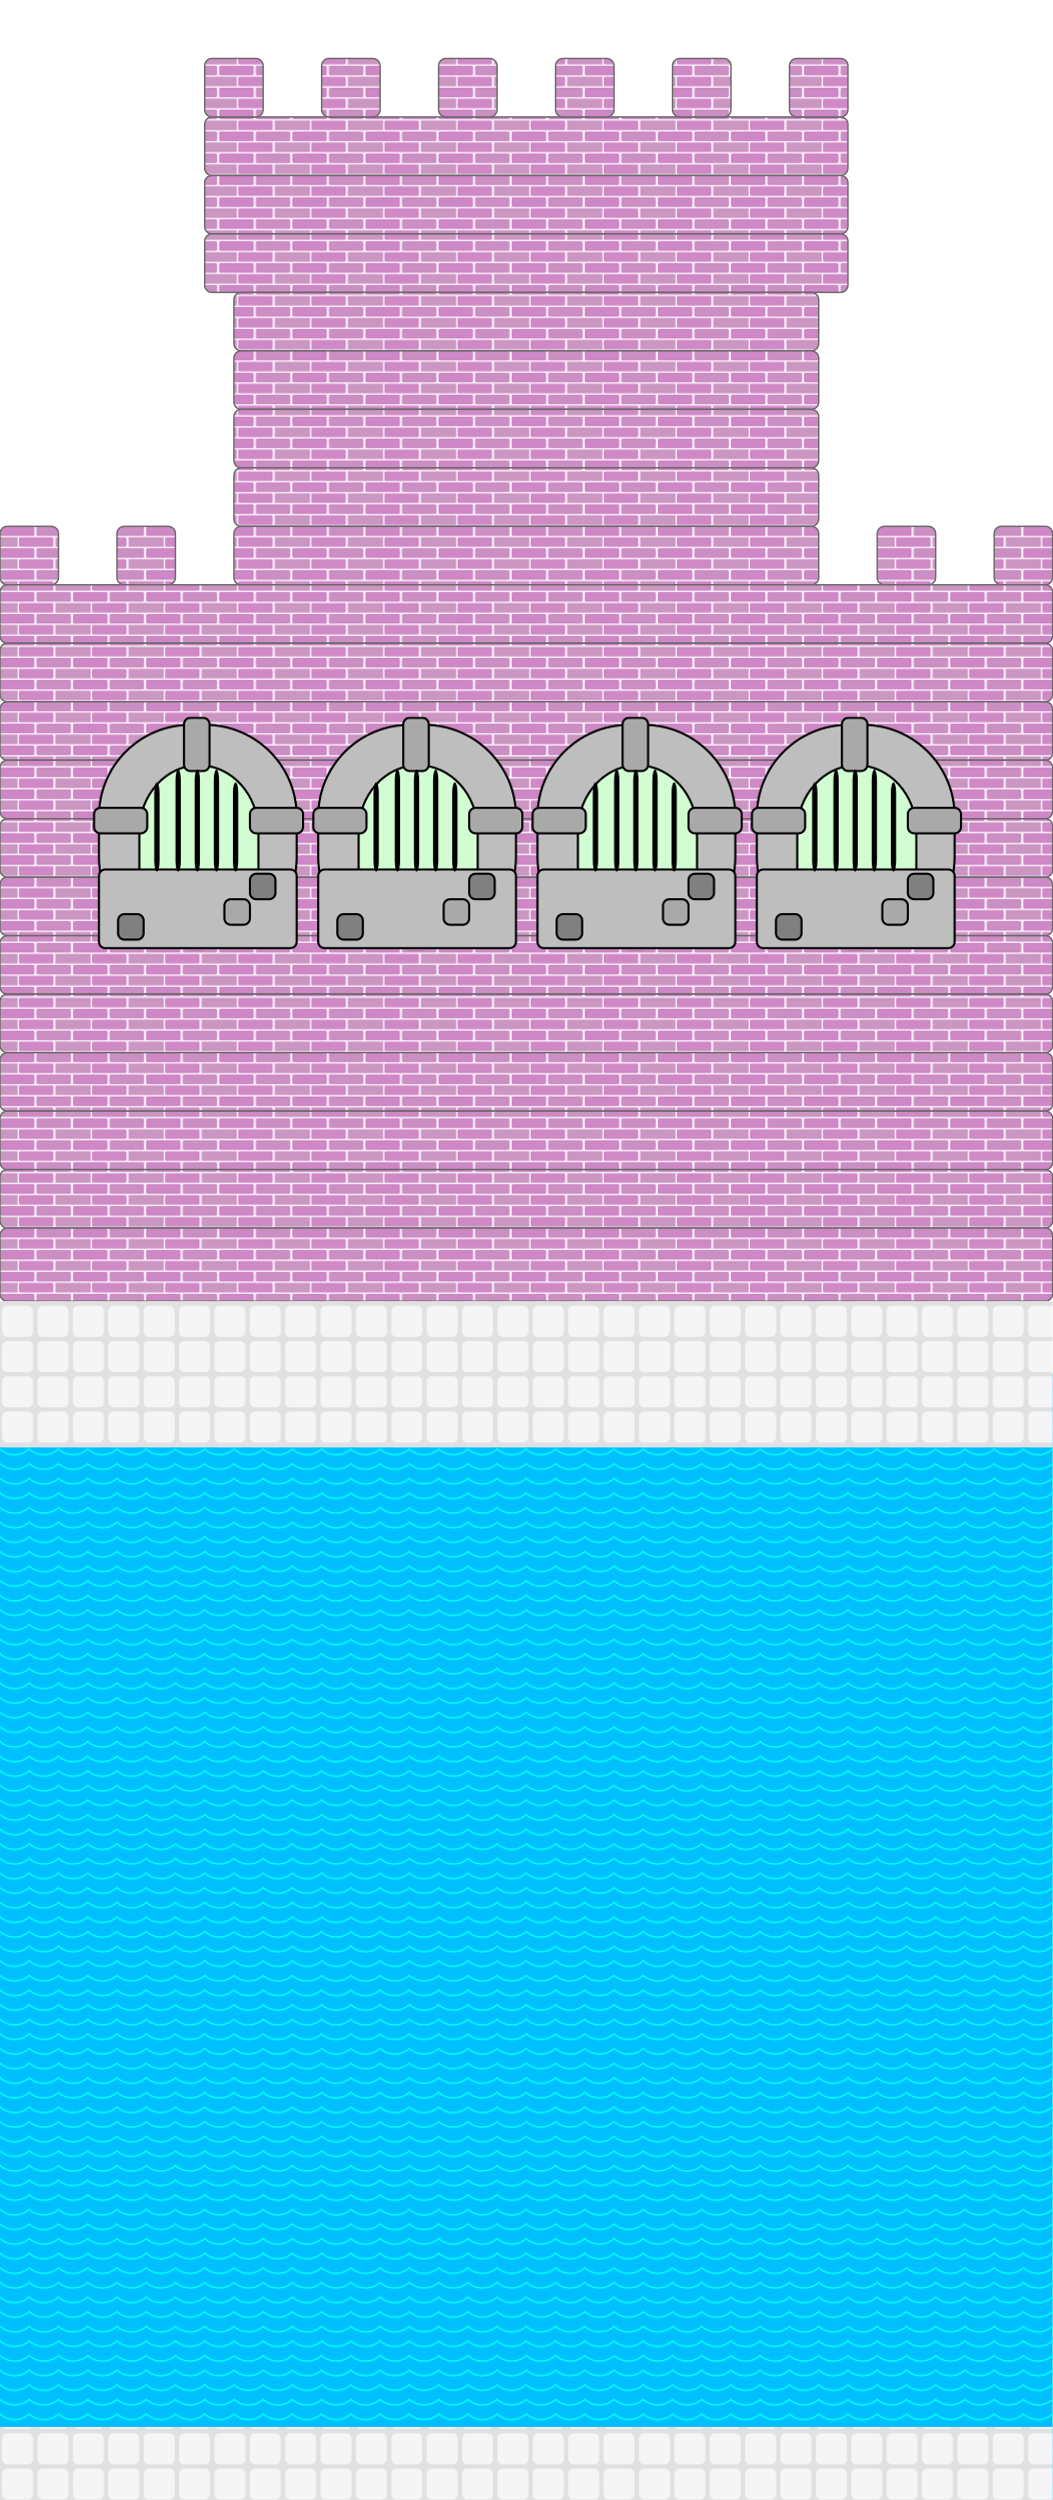
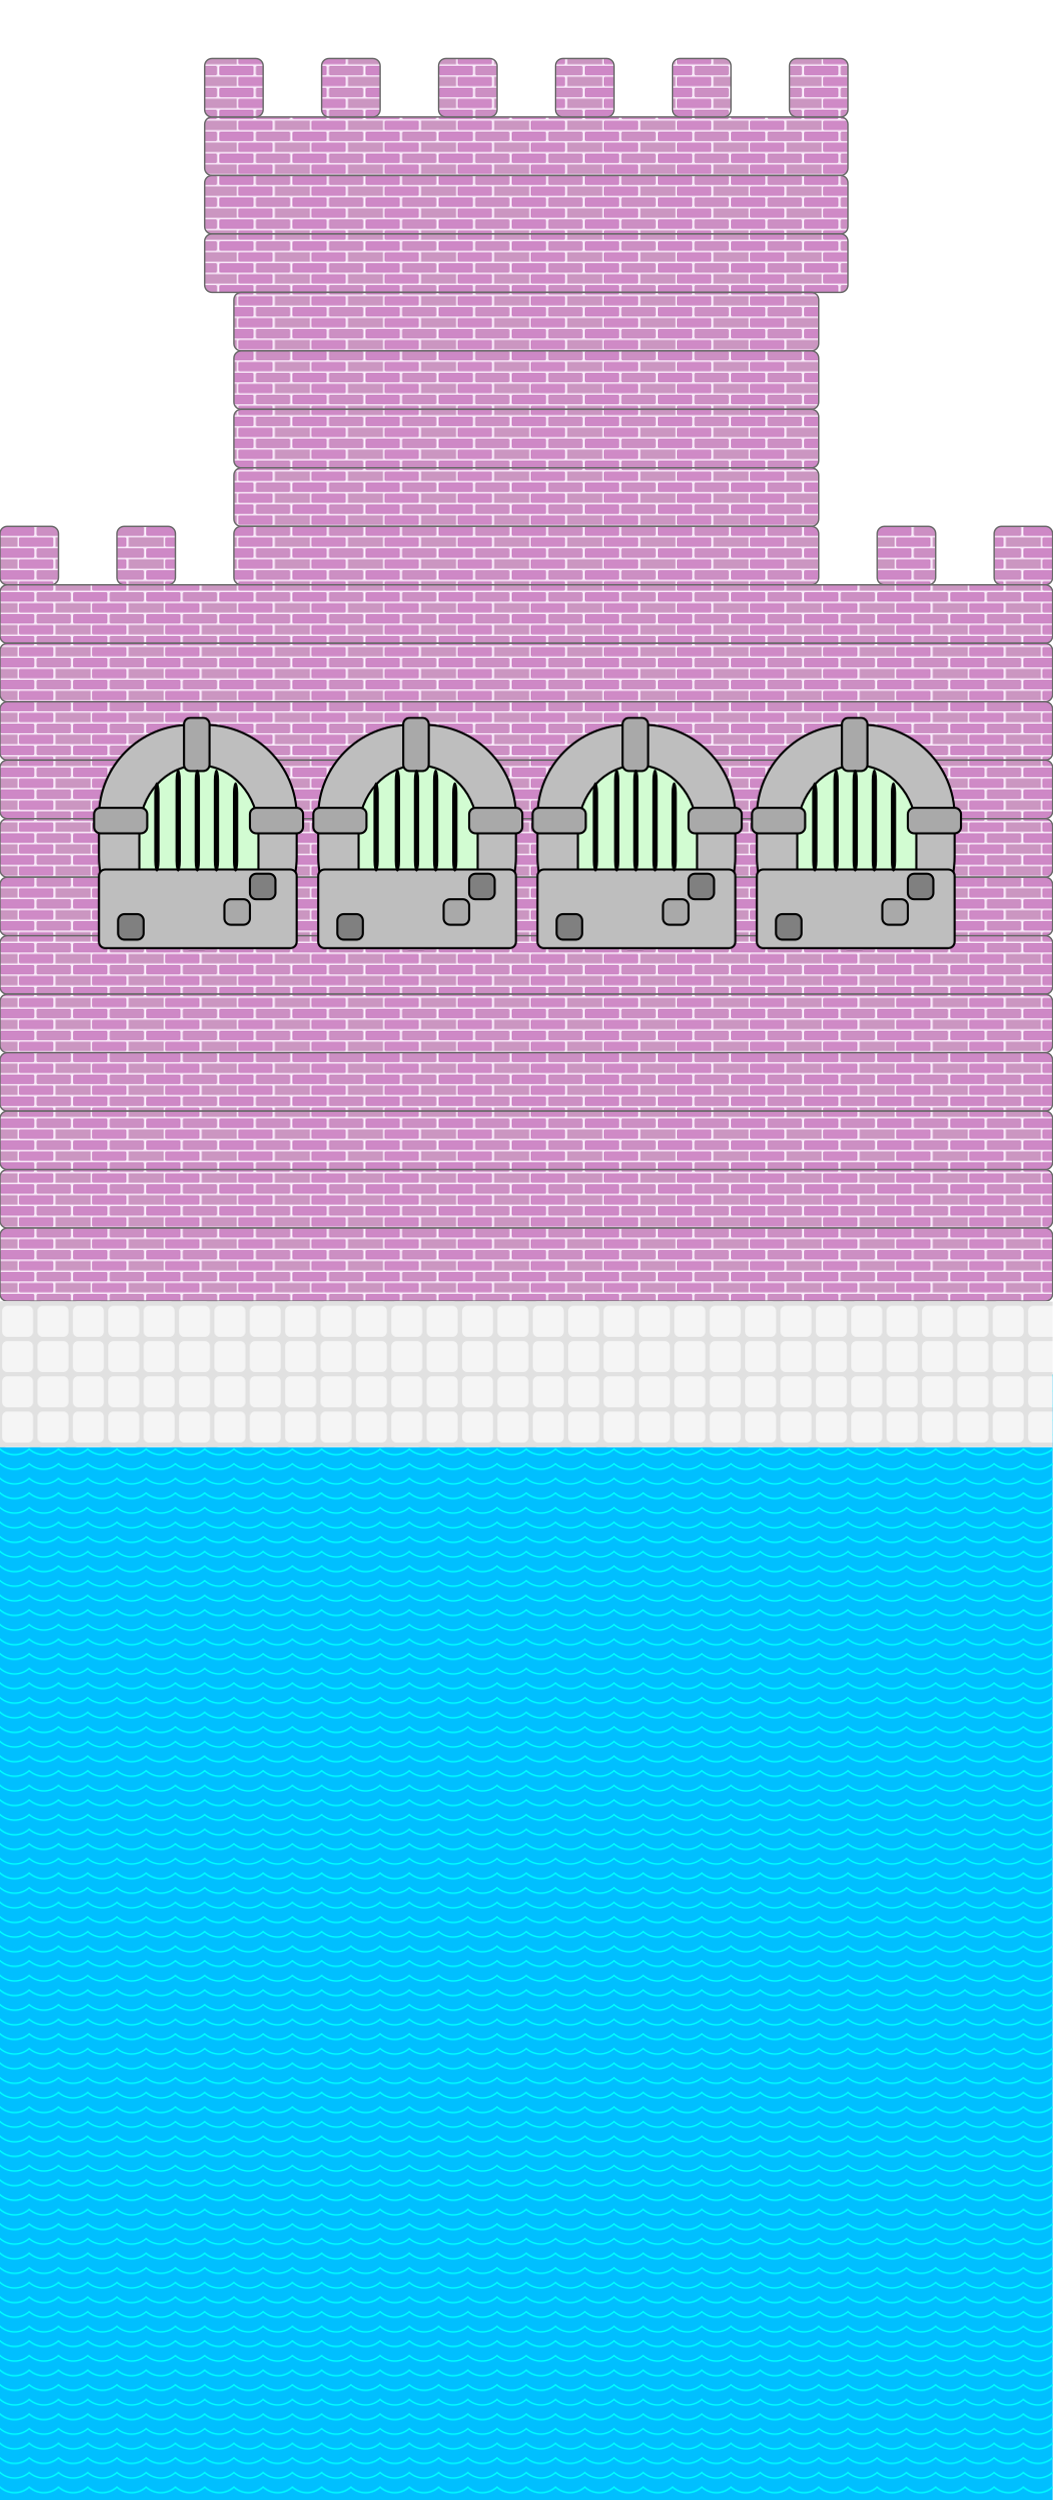
<svg xmlns="http://www.w3.org/2000/svg" width="720" height="1710" x="0" y="0" class="block6">
  <defs>
    <pattern id="redBricks" patternUnits="userSpaceOnUse" x="0" y="0" width="50" height="15">
      <rect width="323" height="580" x="0" y="0" fill="#f9e9f9" />
      <rect width="23.5" height="6.5" x="0" y="0" rx="1" fill="#ce88c6" />
      <rect width="23.5" height="6.5" x="25" y="0" rx="1" fill="#cc8fc3" />
      <rect width="12" height="6.5" x="0" y="7.5" fill="#cb96c1" />
      <rect width="23.5" height="6.5" x="13" y="7.5" rx="1" fill="#cf8ac6" />
      <rect width="12" height="6.5" x="38" y="7.5" fill="#cb96c1" />
    </pattern>
    <pattern id="planks" patternUnits="userSpaceOnUse" x="0" y="0" width="100" height="500">
      <rect width="80" height="500" fill="burlywood" stroke="saddlebrown" stroke-width="2" />
      <polygon points="0,0 0,500 20,500 20,0 40,0 40,500 60,500 60,0 80,0 80,500 100,500 100,0" style="stroke:saddlebrown;stroke-width:2;fill:burlywood;" />
    </pattern>
    <pattern id="floorPattern" patternUnits="userSpaceOnUse" x="0" y="0" height="24.1" width="24.2">
      <rect width="25" height="25" x="0" y="0" fill="#e1e1e1" />
      <rect width="24.1" height="24.2" x="0" y="0" rx="5" fill="whitesmoke" stroke="#e1e1e1" stroke-width="3" />
    </pattern>
    <pattern id="windowPattern" patternUnits="userSpaceOnUse" x="60" y="10" width="150" height="160" viewBox="0 0 100 110">
      <rect width="93" height="105" x="3" y="4" fill="#bebebe" rx="43" stroke="black" />
      <rect width="56" height="83" x="22" y="23" rx="31" stroke="black" fill="#d2fcd2" />
      <rect width="93" height="37" x="3" y="72" fill="#bebebe" rx="3" stroke="black" />
      <rect width="12" height="25" x="43" y=".7" fill="darkgrey" rx="3" stroke="black" />
      <rect width="25" height="12" x=".7" y="43" fill="darkgrey" rx="3" stroke="black" />
      <rect width="25" height="12" x="74" y="43" fill="darkgrey" rx="3" stroke="black" />
      <rect width="12" height="12" x="74" y="74" fill="grey" rx="3" stroke="black" />
      <rect width="12" height="12" x="62" y="86" fill="darkgrey" rx="3" stroke="black" />
      <rect width="12" height="12" x="12" y="93" fill="grey" rx="3" stroke="black" />
      <rect width="2.5" height="42" x="29" y="31" rx="5" />
      <rect width="2.5" height="48" x="39" y="25" rx="5" />
      <rect width="2.5" height="48" x="48" y="25" rx="5" />
      <rect width="2.5" height="48" x="57" y="25" rx="5" />
      <rect width="2.5" height="42" x="66" y="31" rx="5" />
    </pattern>
    <pattern id="waterPattern" patternUnits="userSpaceOnUse" x="0" y="0" height="10" width="20">
      <circle cx="10" cy="-10" r="15" fill="transparent" stroke="aqua" stroke-width="1" />
    </pattern>
    <pattern id="smallGreenFish" patternUnits="userSpaceOnUse" x="0" y="-10" width="90" height="70">
      <rect width="50" height="30" x="2" y="22" rx="30" fill="green" stroke="darkgreen" stroke-width="2" />
      <polygon points="52,37 70,22 65,60" style="fill:chartreuse;stroke:darkgreen;stroke-width:2;" />
      <polygon points="25,22 45,11 55,22" style="fill:chartreuse;stroke:darkgreen;stroke-width:2;" />
      <polygon points="25,53 45,65 55,54" style="fill:chartreuse;stroke:darkgreen;stroke-width:2;" />
      <rect width="10" height="10" rx="5" stroke="red" stroke-width="3" x="12" y="30" />
      <polygon points="6,45 28,45 6,45" style="stroke:black;stroke-width:2;" />
    </pattern>
    <pattern id="greenFish" patternUnits="userSpaceOnUse" x="70" y="-5" width="120" height="66">
      <rect width="90" height="35" x="25" y="22" rx="50" fill="#152f13" stroke="darkgreen" stroke-width="2" />
      <rect width="25" height="30" x="78" y="24" rx="50" fill="teal" />
      <polygon points="26,38 2,22 2,60" style="fill:indigo;stroke:darkgreen;stroke-width:2;" />
      <polygon points="25,22 45,11 75,22" style="fill:purple;stroke:darkgreen;stroke-width:2;" />
      <polygon points="25,55 45,65 65,57" style="fill:fuchsia;stroke:darkgreen;stroke-width:2;" />
      <rect width="11" height="11" x="88" y="30" rx="10" stroke="magenta" stroke-width="4" />
      <polygon points="108,48 88,48 108,48" style="stroke:black;stroke-width:2;" />
    </pattern>
    <pattern id="redFish" patternUnits="userSpaceOnUse" x="13" y="-5" width="90" height="66">
      <rect width="50" height="30" x="2" y="22" rx="30" fill="firebrick" stroke="maroon" stroke-width="2" />
      <rect width="25" height="28" x="6" y="23" rx="30" fill="orangered" />
      <polygon points="52,37 70,22 65,60" style="fill:red;stroke:maroon;stroke-width:2;" />
      <polygon points="25,22 45,11 55,22" style="fill:red;stroke:maroon;stroke-width:2;" />
      <polygon points="25,53 45,65 55,54" style="fill:red;stroke:maroon;stroke-width:2;" />
      <rect width="10" height="10" x="10" y="30" rx="5" stroke="chartreuse" stroke-width="3" />
      <polygon points="6,45 20,45 6,45" style="stroke:black;stroke-width:2;" />
    </pattern>
    <pattern id="tropicalFish" patternUnits="userSpaceOnUse" x="0" y="0" width="91" height="70">
      <rect width="50" height="30" x="2" y="22" rx="30" fill="deeppink" stroke="darkgreen" stroke-width="2" />
      <rect width="20" height="26" x="7" y="24" rx="30" fill="gold" />
      <polygon points="52,37 70,22 65,60" style="fill:chartreuse;stroke:darkgreen;stroke-width:2;" />
      <polygon points="25,22 45,11 55,22" style="fill:gold;stroke:darkgreen;stroke-width:2;" />
      <polygon points="25,53 45,65 55,54" style="fill:gold;stroke:darkgreen;stroke-width:2;" />
      <rect width="10" height="10" rx="5" stroke="chartreuse" stroke-width="3" x="12" y="30" />
      <polygon points="6,45 20,45 6,45" style="stroke:darkgreen;stroke-width:2;" />
    </pattern>
  </defs>
  <rect width="440" height="40" x="140" y="80" fill="url(#redBricks)" stroke="dimgrey" rx="5" stroke-width="1" />
  <rect width="440" height="40" x="140" y="120" fill="url(#redBricks)" stroke="dimgrey" rx="5" stroke-width="1" />
  <rect width="440" height="40" x="140" y="160" fill="url(#redBricks)" stroke="dimgrey" rx="5" stroke-width="1" />
  <rect width="400" height="40" x="160" y="200" fill="url(#redBricks)" stroke="dimgrey" rx="5" stroke-width="1" />
  <rect width="400" height="40" x="160" y="240" fill="url(#redBricks)" stroke="dimgrey" rx="5" stroke-width="1" />
  <rect width="400" height="40" x="160" y="280" fill="url(#redBricks)" stroke="dimgrey" rx="5" stroke-width="1" />
  <rect width="400" height="40" x="160" y="320" fill="url(#redBricks)" stroke="dimgrey" rx="5" stroke-width="1" />
  <rect width="400" height="40" x="160" y="360" fill="url(#redBricks)" stroke="dimgrey" rx="5" stroke-width="1" />
  <rect width="40" height="40" x="140" y="40" fill="url(#redBricks)" stroke="dimgrey" rx="5" stroke-width="1" />
  <rect width="40" height="40" x="220" y="40" fill="url(#redBricks)" stroke="dimgrey" rx="5" stroke-width="1" />
  <rect width="40" height="40" x="300" y="40" fill="url(#redBricks)" stroke="dimgrey" rx="5" stroke-width="1" />
  <rect width="40" height="40" x="380" y="40" fill="url(#redBricks)" stroke="dimgrey" rx="5" stroke-width="1" />
  <rect width="40" height="40" x="460" y="40" fill="url(#redBricks)" stroke="dimgrey" rx="5" stroke-width="1" />
  <rect width="40" height="40" x="540" y="40" fill="url(#redBricks)" stroke="dimgrey" rx="5" stroke-width="1" />
  <rect width="40" height="40" x="0" y="360" fill="url(#redBricks)" stroke="dimgrey" rx="5" stroke-width="1" />
  <rect width="40" height="40" x="80" y="360" fill="url(#redBricks)" stroke="dimgrey" rx="5" stroke-width="1" />
  <rect width="40" height="40" x="680" y="360" fill="url(#redBricks)" stroke="dimgrey" rx="5" stroke-width="1" />
  <rect width="40" height="40" x="600" y="360" fill="url(#redBricks)" stroke="dimgrey" rx="5" stroke-width="1" />
  <rect width="720" height="40" x="0" y="400" fill="url(#redBricks)" stroke="dimgrey" rx="5" stroke-width="1" />
  <rect width="720" height="40" x="0" y="440" fill="url(#redBricks)" stroke="dimgrey" rx="5" stroke-width="1" />
  <rect width="720" height="40" x="0" y="480" fill="url(#redBricks)" stroke="dimgrey" rx="5" stroke-width="1" />
  <rect width="720" height="40" x="0" y="520" fill="url(#redBricks)" stroke="dimgrey" rx="5" stroke-width="1" />
  <rect width="720" height="40" x="0" y="560" fill="url(#redBricks)" stroke="dimgrey" rx="5" stroke-width="1" />
  <rect width="720" height="40" x="0" y="600" fill="url(#redBricks)" stroke="dimgrey" rx="5" stroke-width="1" />
  <rect width="720" height="40" x="0" y="640" fill="url(#redBricks)" stroke="dimgrey" rx="5" stroke-width="1" />
  <rect width="720" height="40" x="0" y="680" fill="url(#redBricks)" stroke="dimgrey" rx="5" stroke-width="1" />
  <rect width="720" height="40" x="0" y="720" fill="url(#redBricks)" stroke="dimgrey" rx="5" stroke-width="1" />
  <rect width="720" height="40" x="0" y="760" fill="url(#redBricks)" stroke="dimgrey" rx="5" stroke-width="1" />
  <rect width="720" height="40" x="0" y="800" fill="url(#redBricks)" stroke="dimgrey" rx="5" stroke-width="1" />
  <rect width="720" height="50" x="0" y="840" fill="url(#redBricks)" stroke="dimgrey" rx="5" stroke-width="1" />
  <rect width="600" height="160" x="60" y="490" fill="url(#windowPattern)" />
  <rect width="720" height="1000" x="0" y="940" fill="deepskyblue" />
  <rect width="720" height="1000" x="0" y="940" fill="url(#waterPattern)" />
-   <rect width="720" height="50" x="0" y="1660" fill="url(#floorPattern)" />
  <rect width="720" height="100" x="0" y="890" fill="url(#floorPattern)" />
</svg>
